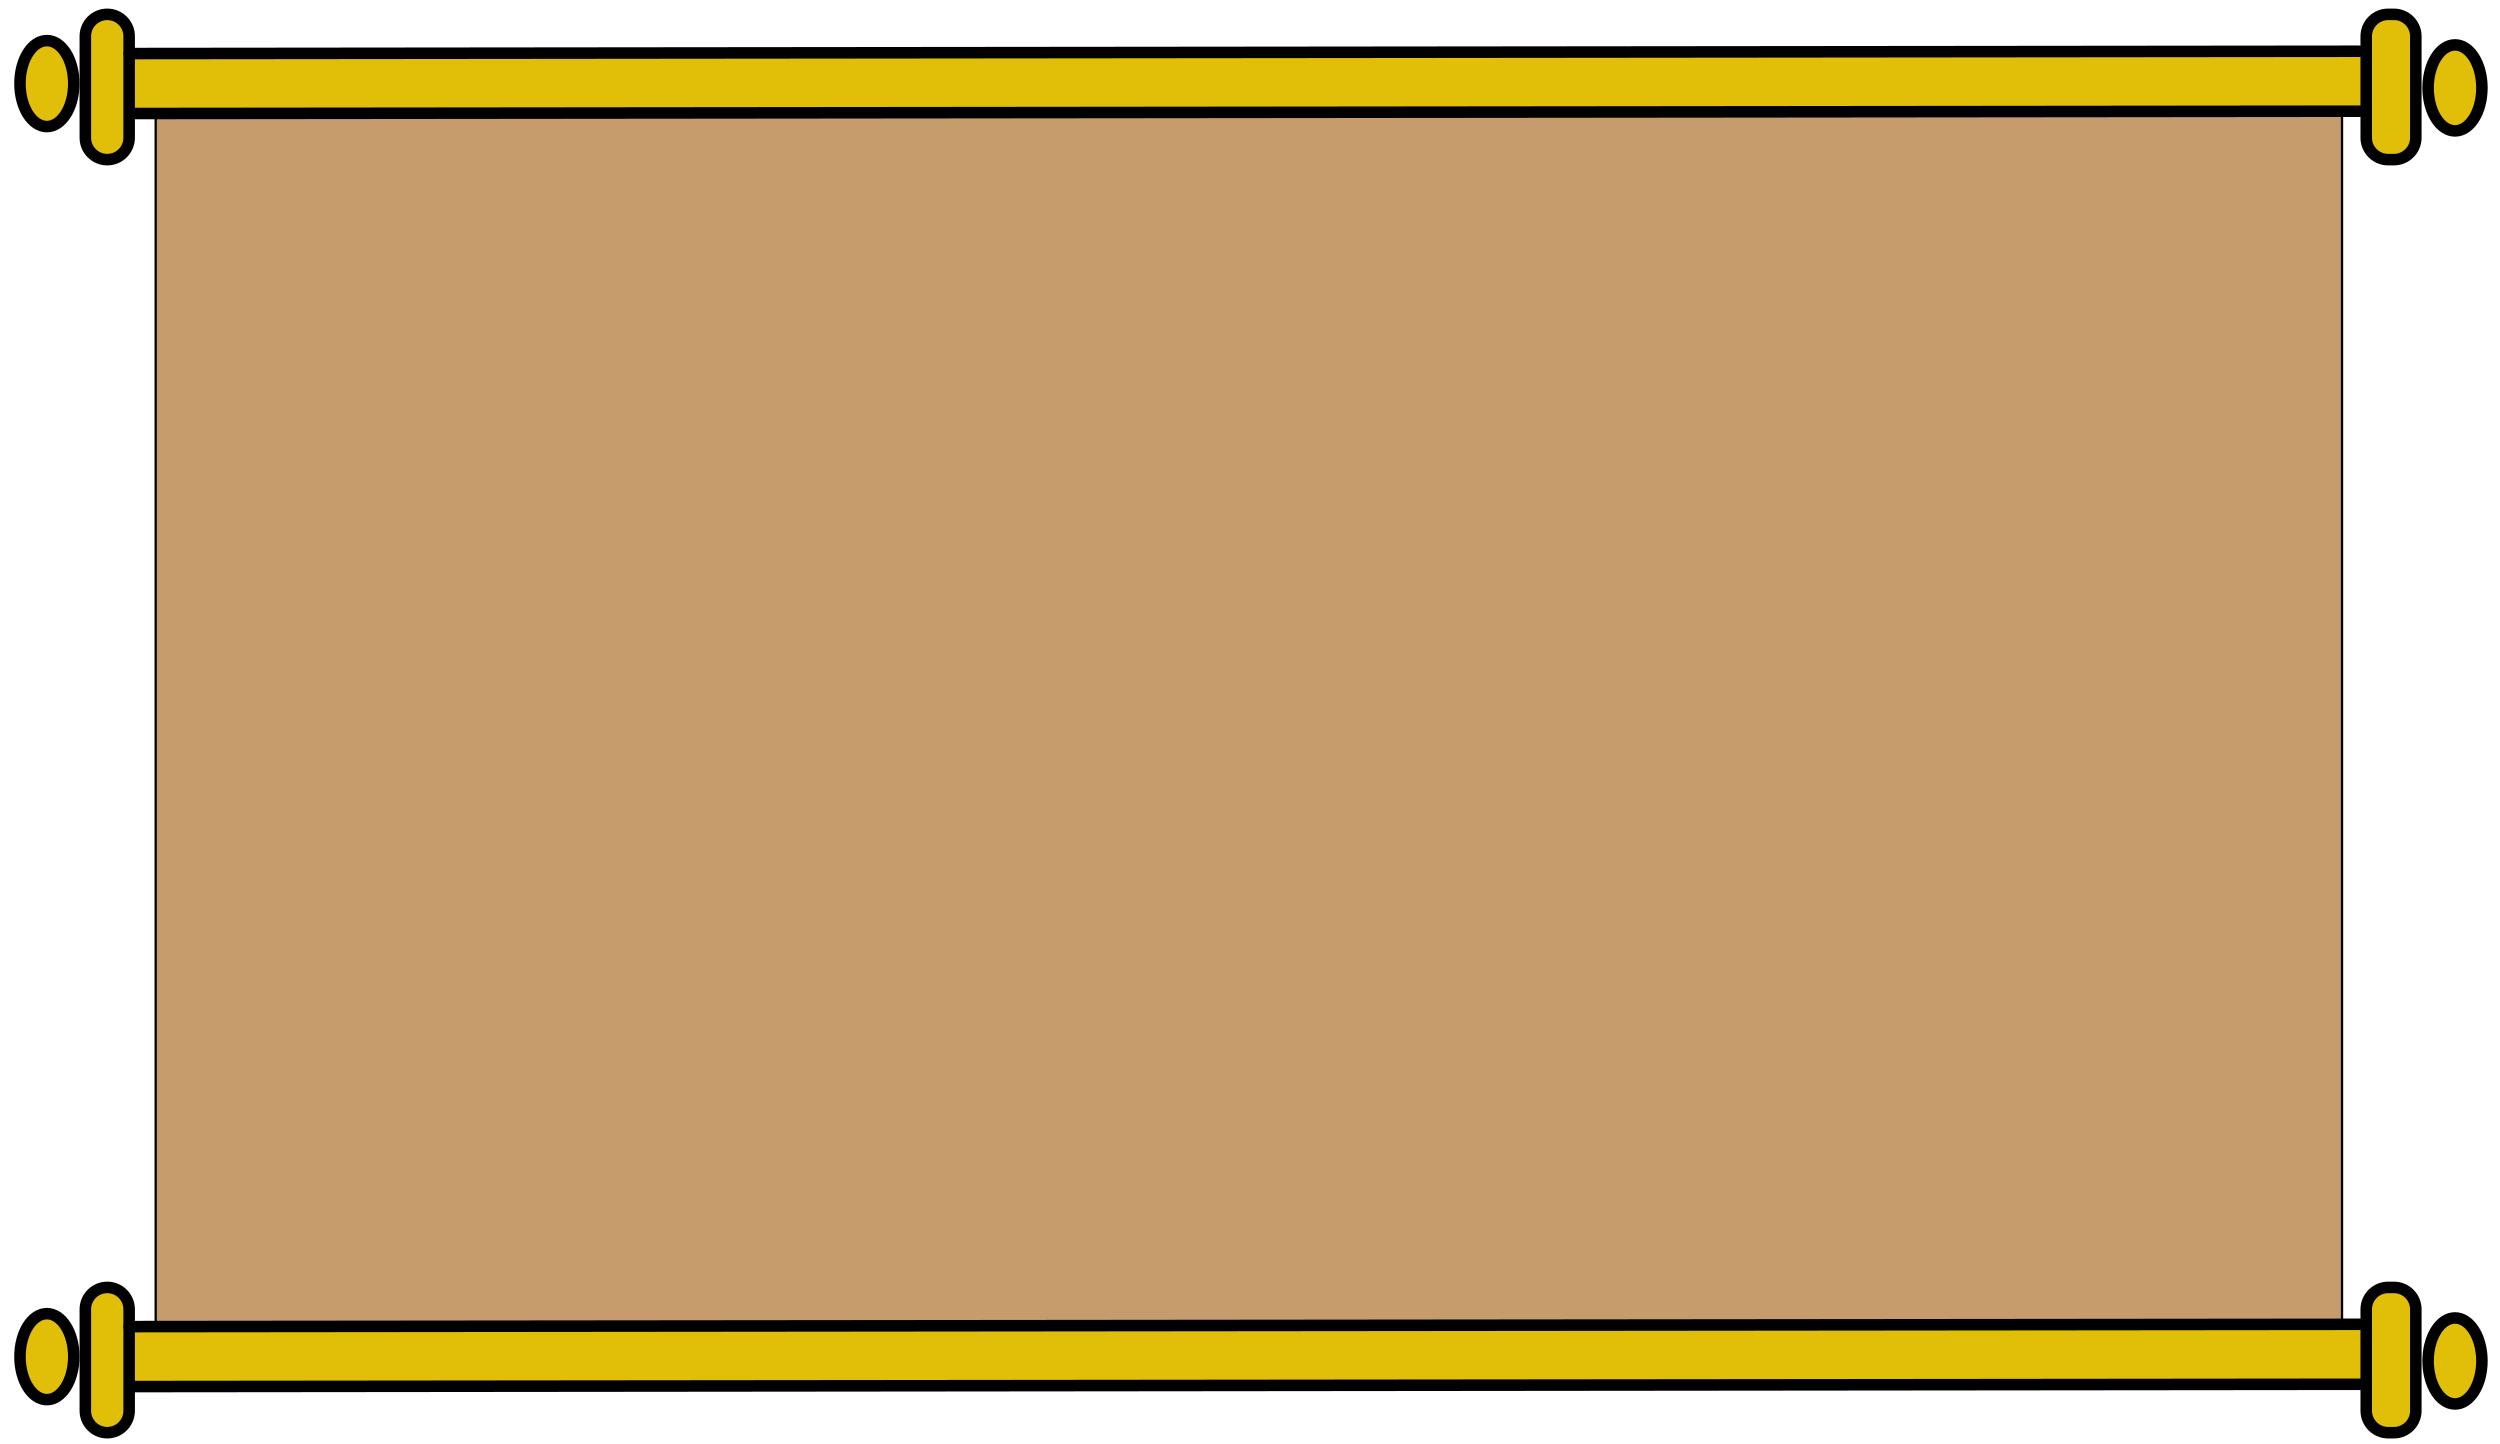
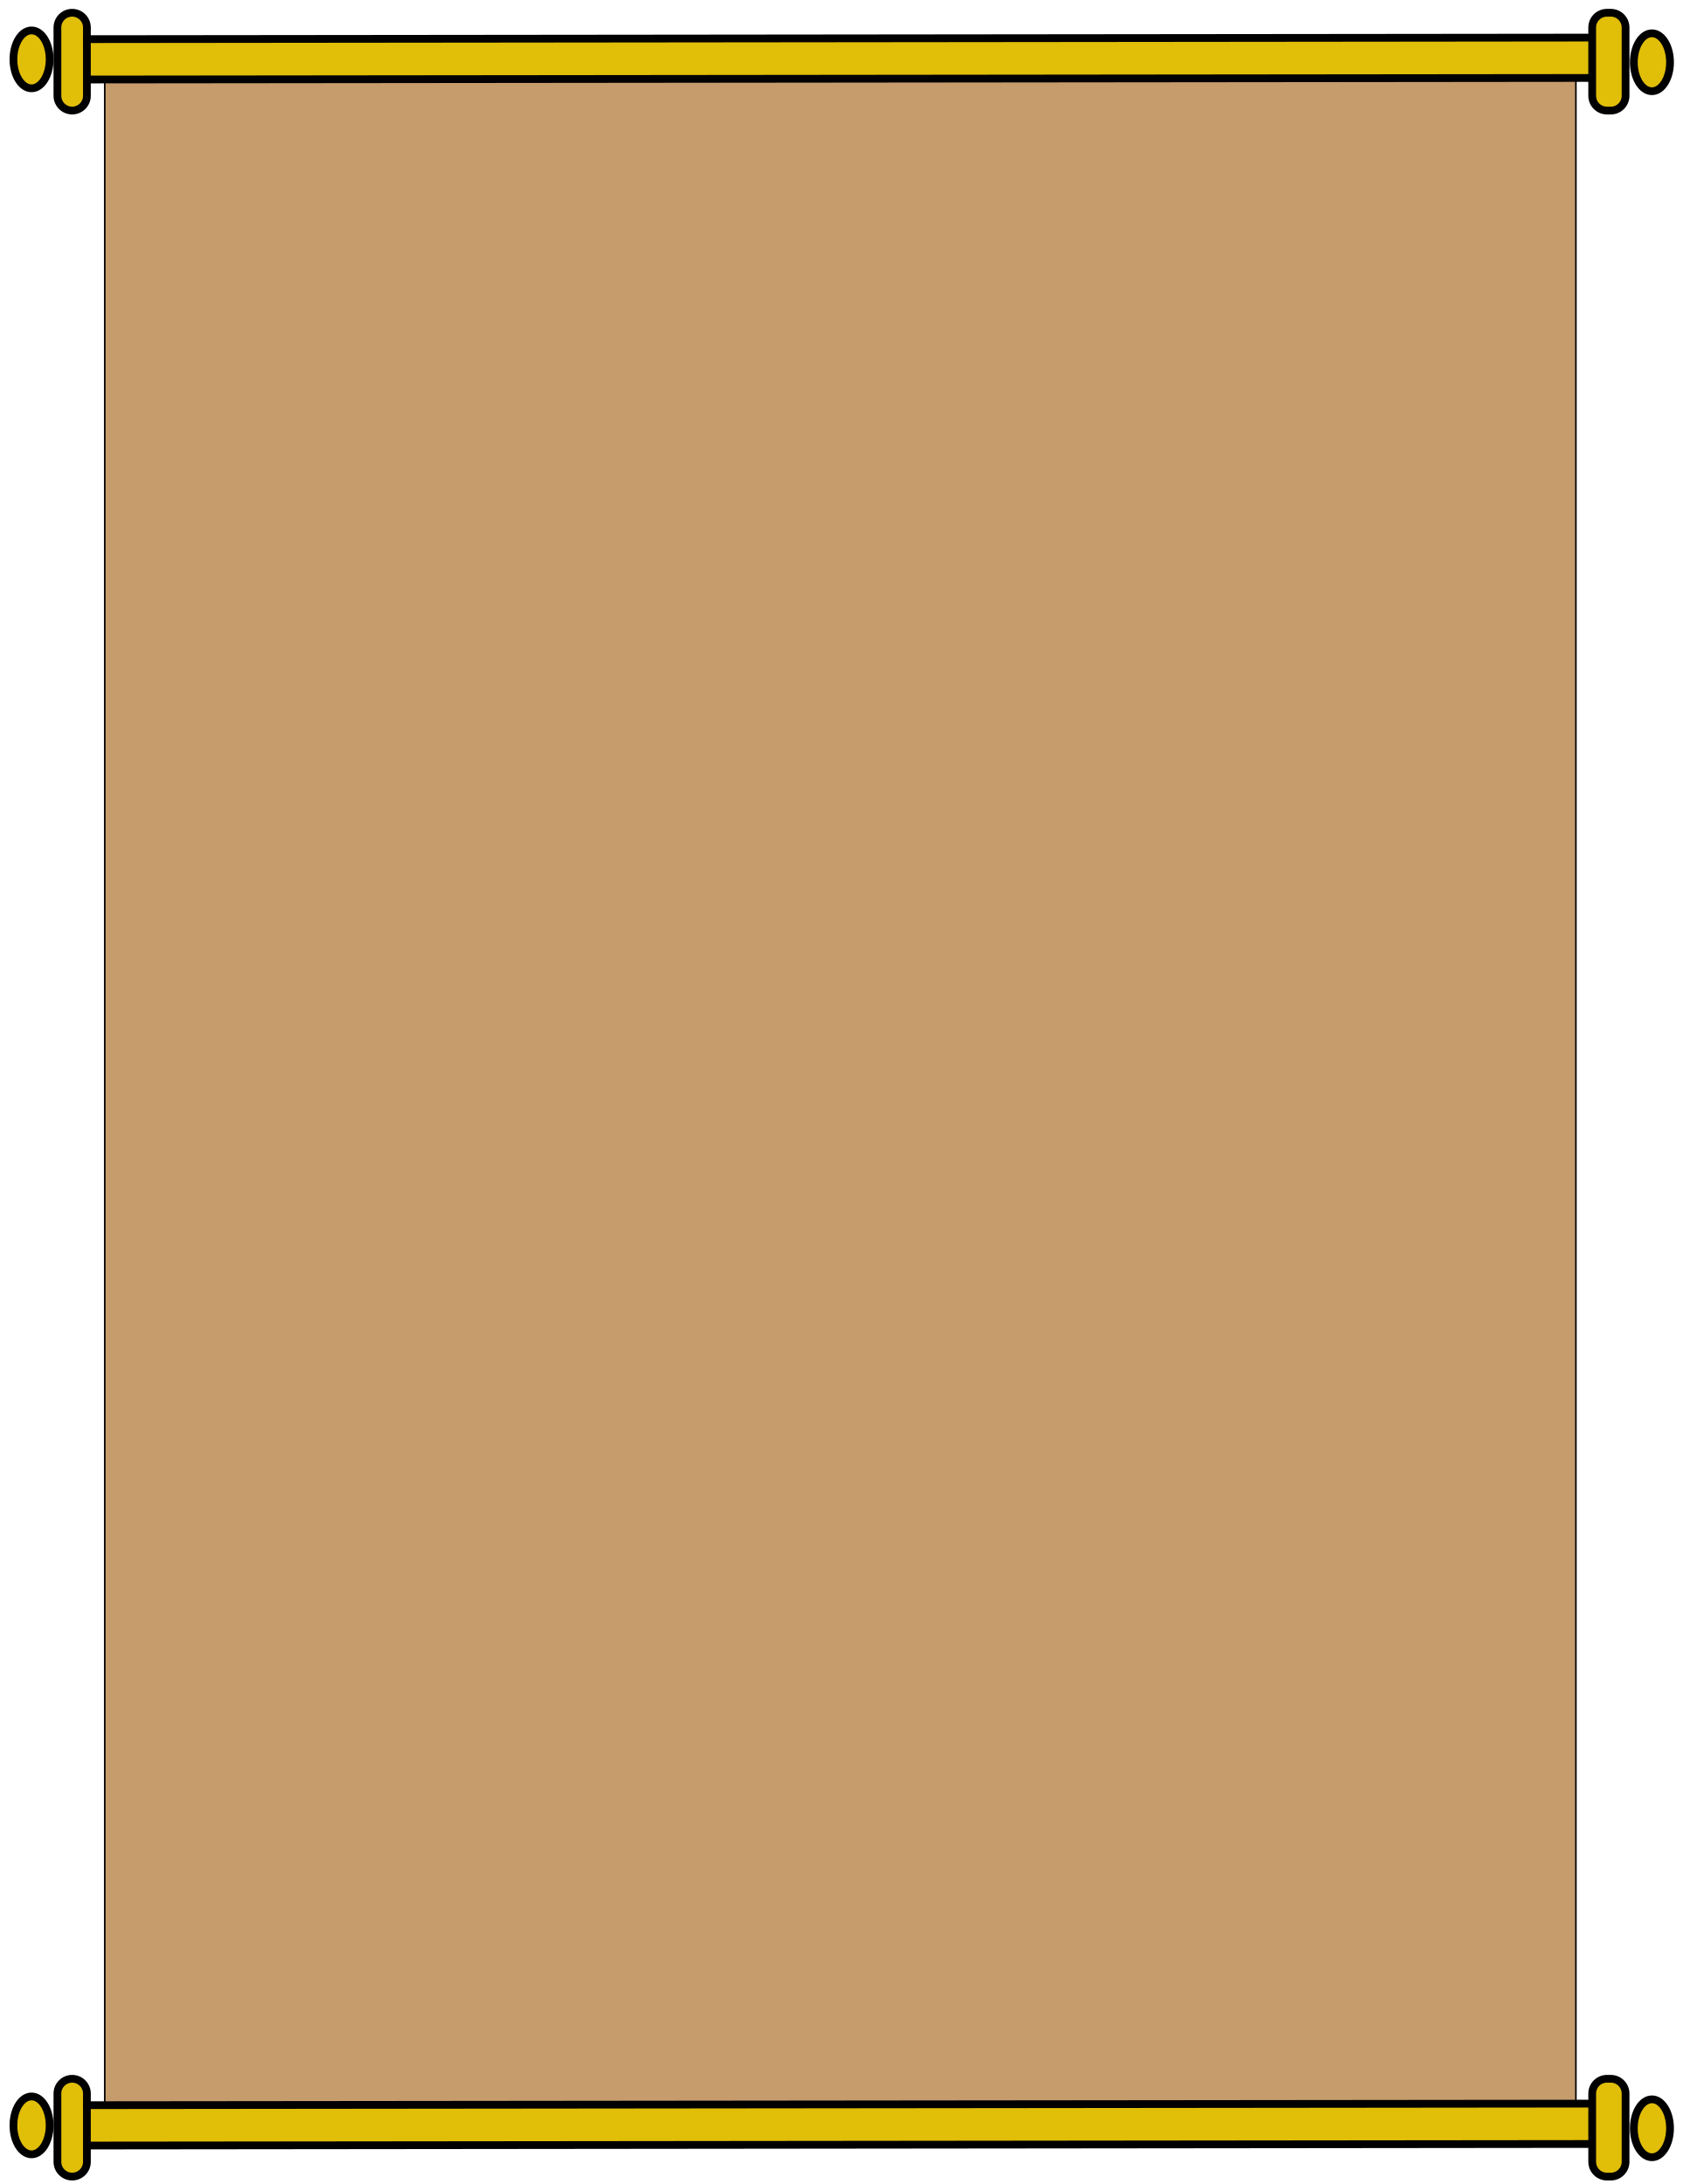
- <svg xmlns="http://www.w3.org/2000/svg" version="1.1" x="0px" y="0px" viewBox="0 0 1084 626" style="enable-background:new 0 0 1084 626;" xml:space="preserve">
+ <svg xmlns="http://www.w3.org/2000/svg" version="1.1" x="0px" y="0px" viewBox="0 0 1084 1407" style="enable-background:new 0 0 1084 1407;" xml:space="preserve">
  <style type="text/css">
	.st0{fill:#C69C6D;stroke:#000000;stroke-miterlimit:10;}
	.st1{fill:url(#SVGID_1_);}
	.st2{fill:url(#SVGID_2_);}
	.st3{fill:url(#SVGID_3_);}
	.st4{fill:url(#SVGID_4_);}
	.st5{fill:url(#SVGID_5_);}
	.st6{fill:none;stroke:#000000;stroke-width:5;stroke-linecap:round;stroke-linejoin:round;}
	.st7{fill:url(#SVGID_6_);}
	.st8{fill:url(#SVGID_7_);}
	.st9{fill:url(#SVGID_8_);}
	.st10{fill:url(#SVGID_9_);}
	.st11{fill:url(#SVGID_10_);}
</style>
  <g id="Layer_3">
-     <rect x="67.5" y="32.5" class="st0" width="948" height="558" />
+     <rect x="67.5" y="28.5" class="st0" width="948" height="1343" />
  </g>
  <g id="Layer_1">
    <g>
      <g id="Layer_1-2">
-         <radialGradient id="SVGID_1_" cx="905.852" cy="563.373" r="0.5" gradientTransform="matrix(1 0 0 1 0 -496)" gradientUnits="userSpaceOnUse">
+         <radialGradient id="SVGID_1_" cx="905.852" cy="565.373" r="0.5" gradientTransform="matrix(1 0 0 1 0 -496)" gradientUnits="userSpaceOnUse">
          <stop offset="0" style="stop-color:#F5E13F" />
          <stop offset="0.24" style="stop-color:#F3DF3D" />
          <stop offset="0.3" style="stop-color:#F1DC3A" />
          <stop offset="0.85" style="stop-color:#DBC01F" />
          <stop offset="0.88" style="stop-color:#DDBF17" />
          <stop offset="0.93" style="stop-color:#E0BE0C" />
          <stop offset="0.98" style="stop-color:#E1BE08" />
        </radialGradient>
-         <path class="st1" d="M1064.54,19.46c6.44,0,11.66,8.35,11.66,18.65s-5.22,18.61-11.66,18.61s-11.67-8.35-11.67-18.65     S1058.1,19.46,1064.54,19.46z" />
-         <radialGradient id="SVGID_2_" cx="904.352" cy="465.927" r="0.5" gradientTransform="matrix(1 0 0 -1 0 704)" gradientUnits="userSpaceOnUse">
+         <path class="st1" d="M1064.54,21.46c6.44,0,11.66,8.35,11.66,18.65s-5.22,18.61-11.66,18.61s-11.67-8.35-11.67-18.65     S1058.1,21.46,1064.54,21.46z" />
+         <radialGradient id="SVGID_2_" cx="904.352" cy="2025.927" r="0.5" gradientTransform="matrix(1 0 0 -1 0 2266)" gradientUnits="userSpaceOnUse">
          <stop offset="0" style="stop-color:#F5E13F" />
          <stop offset="0.24" style="stop-color:#F3DF3D" />
          <stop offset="0.3" style="stop-color:#F1DC3A" />
          <stop offset="0.85" style="stop-color:#DBC01F" />
          <stop offset="0.88" style="stop-color:#DDBF17" />
          <stop offset="0.93" style="stop-color:#E0BE0C" />
          <stop offset="0.98" style="stop-color:#E1BE08" />
        </radialGradient>
-         <polygon class="st2" points="56,23.22 1023,22.22 1026,22.22 1026,48.22 1023.5,48.22 56.5,49.22 56,49.22    " />
-         <radialGradient id="SVGID_3_" cx="888.912" cy="465.927" r="0.57" gradientTransform="matrix(1 0 0 -1 0 704)" gradientUnits="userSpaceOnUse">
+         <polygon class="st2" points="56,25.22 1023,24.22 1026,24.22 1026,50.22 1023.5,50.22 56.5,51.22 56,51.22    " />
+         <radialGradient id="SVGID_3_" cx="888.912" cy="2025.927" r="0.57" gradientTransform="matrix(1 0 0 -1 0 2266)" gradientUnits="userSpaceOnUse">
          <stop offset="0" style="stop-color:#F5E13F" />
          <stop offset="0.24" style="stop-color:#F3DF3D" />
          <stop offset="0.3" style="stop-color:#F1DC3A" />
          <stop offset="0.85" style="stop-color:#DBC01F" />
          <stop offset="0.88" style="stop-color:#DDBF17" />
          <stop offset="0.93" style="stop-color:#E0BE0C" />
          <stop offset="0.98" style="stop-color:#E1BE08" />
        </radialGradient>
-         <path class="st3" d="M1047.5,59.72c0,5.25-4.25,9.5-9.5,9.5h-2.5c-5.25,0-9.5-4.25-9.5-9.5v-44c0-5.25,4.25-9.5,9.5-9.5h2.5     c5.25,0,9.5,4.25,9.5,9.5V59.72z" />
-         <radialGradient id="SVGID_4_" cx="46.502" cy="438.277" r="23.26" gradientTransform="matrix(1 0 0 -1 0 704)" gradientUnits="userSpaceOnUse">
+         <path class="st3" d="M1047.5,61.72c0,5.25-4.25,9.5-9.5,9.5h-2.5c-5.25,0-9.5-4.25-9.5-9.5v-44c0-5.25,4.25-9.5,9.5-9.5h2.5     c5.25,0,9.5,4.25,9.5,9.5V61.72z" />
+         <radialGradient id="SVGID_4_" cx="46.502" cy="1998.277" r="23.26" gradientTransform="matrix(1 0 0 -1 0 2266)" gradientUnits="userSpaceOnUse">
          <stop offset="0" style="stop-color:#F5E13F" />
          <stop offset="0.24" style="stop-color:#F3DF3D" />
          <stop offset="0.3" style="stop-color:#F1DC3A" />
          <stop offset="0.85" style="stop-color:#DBC01F" />
          <stop offset="0.88" style="stop-color:#DDBF17" />
          <stop offset="0.93" style="stop-color:#E0BE0C" />
          <stop offset="0.98" style="stop-color:#E1BE08" />
        </radialGradient>
-         <path class="st4" d="M56,49.22v10.5c0,5.25-4.25,9.5-9.5,9.5s-9.5-4.25-9.5-9.5v-44c0-5.25,4.25-9.5,9.5-9.5s9.5,4.25,9.5,9.5     V49.22z" />
-         <radialGradient id="SVGID_5_" cx="20.327" cy="436.807" r="15.55" gradientTransform="matrix(1 0 0 -1 0 704)" gradientUnits="userSpaceOnUse">
+         <path class="st4" d="M56,51.22v10.5c0,5.25-4.25,9.5-9.5,9.5s-9.5-4.25-9.5-9.5v-44c0-5.25,4.25-9.5,9.5-9.5s9.5,4.25,9.5,9.5     V51.22z" />
+         <radialGradient id="SVGID_5_" cx="20.327" cy="1996.807" r="15.55" gradientTransform="matrix(1 0 0 -1 0 2266)" gradientUnits="userSpaceOnUse">
          <stop offset="0" style="stop-color:#F5E13F" />
          <stop offset="0.24" style="stop-color:#F3DF3D" />
          <stop offset="0.3" style="stop-color:#F1DC3A" />
          <stop offset="0.85" style="stop-color:#DBC01F" />
          <stop offset="0.88" style="stop-color:#DDBF17" />
          <stop offset="0.93" style="stop-color:#E0BE0C" />
          <stop offset="0.98" style="stop-color:#E1BE08" />
        </radialGradient>
-         <path class="st5" d="M20.33,17.6c6.44,0,11.66,8.34,11.66,18.64s-5.22,18.65-11.66,18.65S8.66,46.54,8.66,36.24     S13.88,17.6,20.33,17.6z" />
-         <line class="st6" x1="56" y1="23.22" x2="1023" y2="22.22" />
-         <path class="st6" d="M56,49.22v10.5c0,5.25-4.25,9.5-9.5,9.5s-9.5-4.25-9.5-9.5v-44c0-5.25,4.25-9.5,9.5-9.5s9.5,4.25,9.5,9.5     V49.22z" />
-         <path class="st6" d="M31.99,36.24c0,10.3-5.22,18.65-11.66,18.65S8.66,46.54,8.66,36.24S13.88,17.6,20.33,17.6     S31.99,25.94,31.99,36.24z" />
-         <path class="st6" d="M1026,22.22v-6.5c0-5.25,4.25-9.5,9.5-9.5l0,0h2.5c5.25,0,9.5,4.25,9.5,9.5v44c0,5.25-4.25,9.5-9.5,9.5h-2.5     c-5.25,0-9.5-4.25-9.5-9.5V22.22L1026,22.22z" />
-         <path class="st6" d="M1076.16,38.11c0,10.3-5.22,18.65-11.66,18.65s-11.67-8.35-11.67-18.65s5.23-18.65,11.67-18.65     S1076.16,27.81,1076.16,38.11z" />
-         <line class="st6" x1="56.5" y1="49.22" x2="1023.5" y2="48.22" />
+         <path class="st5" d="M20.33,19.6c6.44,0,11.66,8.34,11.66,18.64s-5.22,18.65-11.66,18.65S8.66,48.54,8.66,38.24     S13.88,19.6,20.33,19.6z" />
+         <line class="st6" x1="56" y1="25.22" x2="1023" y2="24.22" />
+         <path class="st6" d="M56,51.22v10.5c0,5.25-4.25,9.5-9.5,9.5s-9.5-4.25-9.5-9.5v-44c0-5.25,4.25-9.5,9.5-9.5s9.5,4.25,9.5,9.5     V51.22z" />
+         <path class="st6" d="M31.99,38.24c0,10.3-5.22,18.65-11.66,18.65S8.66,48.54,8.66,38.24S13.88,19.6,20.33,19.6     S31.99,27.94,31.99,38.24z" />
+         <path class="st6" d="M1026,24.22v-6.5c0-5.25,4.25-9.5,9.5-9.5l0,0h2.5c5.25,0,9.5,4.25,9.5,9.5v44c0,5.25-4.25,9.5-9.5,9.5h-2.5     c-5.25,0-9.5-4.25-9.5-9.5V24.22L1026,24.22z" />
+         <path class="st6" d="M1076.16,40.11c0,10.3-5.22,18.65-11.66,18.65s-11.67-8.35-11.67-18.65s5.23-18.65,11.67-18.65     S1076.16,29.81,1076.16,40.11z" />
+         <line class="st6" x1="56.5" y1="51.22" x2="1023.5" y2="50.22" />
      </g>
    </g>
  </g>
  <g id="Layer_2">
    <g>
      <g id="Layer_1-2_1_">
-         <radialGradient id="SVGID_6_" cx="905.852" cy="1115.373" r="0.5" gradientTransform="matrix(1 0 0 1 0 -496)" gradientUnits="userSpaceOnUse">
+         <radialGradient id="SVGID_6_" cx="905.852" cy="1896.373" r="0.5" gradientTransform="matrix(1 0 0 1 0 -496)" gradientUnits="userSpaceOnUse">
          <stop offset="0" style="stop-color:#F5E13F" />
          <stop offset="0.24" style="stop-color:#F3DF3D" />
          <stop offset="0.3" style="stop-color:#F1DC3A" />
          <stop offset="0.85" style="stop-color:#DBC01F" />
          <stop offset="0.88" style="stop-color:#DDBF17" />
          <stop offset="0.93" style="stop-color:#E0BE0C" />
          <stop offset="0.98" style="stop-color:#E1BE08" />
        </radialGradient>
-         <path class="st7" d="M1064.54,571.46c6.44,0,11.66,8.35,11.66,18.65s-5.22,18.61-11.66,18.61s-11.67-8.35-11.67-18.65     S1058.1,571.46,1064.54,571.46z" />
-         <radialGradient id="SVGID_7_" cx="904.352" cy="-86.073" r="0.5" gradientTransform="matrix(1 0 0 -1 0 704)" gradientUnits="userSpaceOnUse">
+         <path class="st7" d="M1064.54,1352.46c6.44,0,11.66,8.35,11.66,18.65c0,10.3-5.22,18.61-11.66,18.61s-11.67-8.35-11.67-18.65     C1052.87,1360.77,1058.1,1352.46,1064.54,1352.46z" />
+         <radialGradient id="SVGID_7_" cx="904.352" cy="694.927" r="0.5" gradientTransform="matrix(1 0 0 -1 0 2266)" gradientUnits="userSpaceOnUse">
          <stop offset="0" style="stop-color:#F5E13F" />
          <stop offset="0.24" style="stop-color:#F3DF3D" />
          <stop offset="0.3" style="stop-color:#F1DC3A" />
          <stop offset="0.85" style="stop-color:#DBC01F" />
          <stop offset="0.88" style="stop-color:#DDBF17" />
          <stop offset="0.93" style="stop-color:#E0BE0C" />
          <stop offset="0.98" style="stop-color:#E1BE08" />
        </radialGradient>
-         <polygon class="st8" points="56,575.22 1023,574.22 1026,574.22 1026,600.22 1023.5,600.22 56.5,601.22 56,601.22    " />
-         <radialGradient id="SVGID_8_" cx="888.912" cy="-86.073" r="0.57" gradientTransform="matrix(1 0 0 -1 0 704)" gradientUnits="userSpaceOnUse">
+         <polygon class="st8" points="56,1356.22 1023,1355.22 1026,1355.22 1026,1381.22 1023.5,1381.22 56.5,1382.22 56,1382.22    " />
+         <radialGradient id="SVGID_8_" cx="888.912" cy="694.927" r="0.57" gradientTransform="matrix(1 0 0 -1 0 2266)" gradientUnits="userSpaceOnUse">
          <stop offset="0" style="stop-color:#F5E13F" />
          <stop offset="0.24" style="stop-color:#F3DF3D" />
          <stop offset="0.3" style="stop-color:#F1DC3A" />
          <stop offset="0.85" style="stop-color:#DBC01F" />
          <stop offset="0.88" style="stop-color:#DDBF17" />
          <stop offset="0.93" style="stop-color:#E0BE0C" />
          <stop offset="0.98" style="stop-color:#E1BE08" />
        </radialGradient>
-         <path class="st9" d="M1047.5,611.72c0,5.25-4.25,9.5-9.5,9.5h-2.5c-5.25,0-9.5-4.25-9.5-9.5v-44c0-5.25,4.25-9.5,9.5-9.5h2.5     c5.25,0,9.5,4.25,9.5,9.5V611.72z" />
-         <radialGradient id="SVGID_9_" cx="46.502" cy="-113.723" r="23.26" gradientTransform="matrix(1 0 0 -1 0 704)" gradientUnits="userSpaceOnUse">
+         <path class="st9" d="M1047.5,1392.72c0,5.25-4.25,9.5-9.5,9.5h-2.5c-5.25,0-9.5-4.25-9.5-9.5v-44c0-5.25,4.25-9.5,9.5-9.5h2.5     c5.25,0,9.5,4.25,9.5,9.5V1392.72z" />
+         <radialGradient id="SVGID_9_" cx="46.502" cy="667.277" r="23.26" gradientTransform="matrix(1 0 0 -1 0 2266)" gradientUnits="userSpaceOnUse">
          <stop offset="0" style="stop-color:#F5E13F" />
          <stop offset="0.24" style="stop-color:#F3DF3D" />
          <stop offset="0.3" style="stop-color:#F1DC3A" />
          <stop offset="0.85" style="stop-color:#DBC01F" />
          <stop offset="0.88" style="stop-color:#DDBF17" />
          <stop offset="0.93" style="stop-color:#E0BE0C" />
          <stop offset="0.98" style="stop-color:#E1BE08" />
        </radialGradient>
-         <path class="st10" d="M56,601.22v10.5c0,5.25-4.25,9.5-9.5,9.5s-9.5-4.25-9.5-9.5v-44c0-5.25,4.25-9.5,9.5-9.5s9.5,4.25,9.5,9.5     V601.22z" />
-         <radialGradient id="SVGID_10_" cx="20.327" cy="-115.193" r="15.55" gradientTransform="matrix(1 0 0 -1 0 704)" gradientUnits="userSpaceOnUse">
+         <path class="st10" d="M56,1382.22v10.5c0,5.25-4.25,9.5-9.5,9.5s-9.5-4.25-9.5-9.5v-44c0-5.25,4.25-9.5,9.5-9.5s9.5,4.25,9.5,9.5     V1382.22z" />
+         <radialGradient id="SVGID_10_" cx="20.327" cy="665.807" r="15.55" gradientTransform="matrix(1 0 0 -1 0 2266)" gradientUnits="userSpaceOnUse">
          <stop offset="0" style="stop-color:#F5E13F" />
          <stop offset="0.24" style="stop-color:#F3DF3D" />
          <stop offset="0.3" style="stop-color:#F1DC3A" />
          <stop offset="0.85" style="stop-color:#DBC01F" />
          <stop offset="0.88" style="stop-color:#DDBF17" />
          <stop offset="0.93" style="stop-color:#E0BE0C" />
          <stop offset="0.98" style="stop-color:#E1BE08" />
        </radialGradient>
-         <path class="st11" d="M20.33,569.6c6.44,0,11.66,8.34,11.66,18.64s-5.22,18.65-11.66,18.65s-11.67-8.35-11.67-18.65     S13.88,569.6,20.33,569.6z" />
-         <line class="st6" x1="56" y1="575.22" x2="1023" y2="574.22" />
-         <path class="st6" d="M56,601.22v10.5c0,5.25-4.25,9.5-9.5,9.5s-9.5-4.25-9.5-9.5v-44c0-5.25,4.25-9.5,9.5-9.5s9.5,4.25,9.5,9.5     V601.22z" />
-         <path class="st6" d="M31.99,588.24c0,10.3-5.22,18.65-11.66,18.65s-11.67-8.35-11.67-18.65s5.22-18.64,11.67-18.64     S31.99,577.94,31.99,588.24z" />
-         <path class="st6" d="M1026,574.22v-6.5c0-5.25,4.25-9.5,9.5-9.5l0,0h2.5c5.25,0,9.5,4.25,9.5,9.5v44c0,5.25-4.25,9.5-9.5,9.5     h-2.5c-5.25,0-9.5-4.25-9.5-9.5V574.22L1026,574.22z" />
-         <path class="st6" d="M1076.16,590.11c0,10.3-5.22,18.65-11.66,18.65s-11.67-8.35-11.67-18.65c0-10.3,5.23-18.65,11.67-18.65     S1076.16,579.81,1076.16,590.11z" />
-         <line class="st6" x1="56.5" y1="601.22" x2="1023.5" y2="600.22" />
+         <path class="st11" d="M20.33,1350.6c6.44,0,11.66,8.34,11.66,18.64c0,10.3-5.22,18.65-11.66,18.65s-11.67-8.35-11.67-18.65     C8.66,1358.94,13.88,1350.6,20.33,1350.6z" />
+         <line class="st6" x1="56" y1="1356.22" x2="1023" y2="1355.22" />
+         <path class="st6" d="M56,1382.22v10.5c0,5.25-4.25,9.5-9.5,9.5s-9.5-4.25-9.5-9.5v-44c0-5.25,4.25-9.5,9.5-9.5s9.5,4.25,9.5,9.5     V1382.22z" />
+         <path class="st6" d="M31.99,1369.24c0,10.3-5.22,18.65-11.66,18.65s-11.67-8.35-11.67-18.65c0-10.3,5.22-18.64,11.67-18.64     S31.99,1358.94,31.99,1369.24z" />
+         <path class="st6" d="M1026,1355.22v-6.5c0-5.25,4.25-9.5,9.5-9.5l0,0h2.5c5.25,0,9.5,4.25,9.5,9.5v44c0,5.25-4.25,9.5-9.5,9.5     h-2.5c-5.25,0-9.5-4.25-9.5-9.5V1355.22L1026,1355.22z" />
+         <path class="st6" d="M1076.16,1371.11c0,10.3-5.22,18.65-11.66,18.65s-11.67-8.35-11.67-18.65c0-10.3,5.23-18.65,11.67-18.65     S1076.16,1360.81,1076.16,1371.11z" />
+         <line class="st6" x1="56.5" y1="1382.22" x2="1023.5" y2="1381.22" />
      </g>
    </g>
  </g>
</svg>
